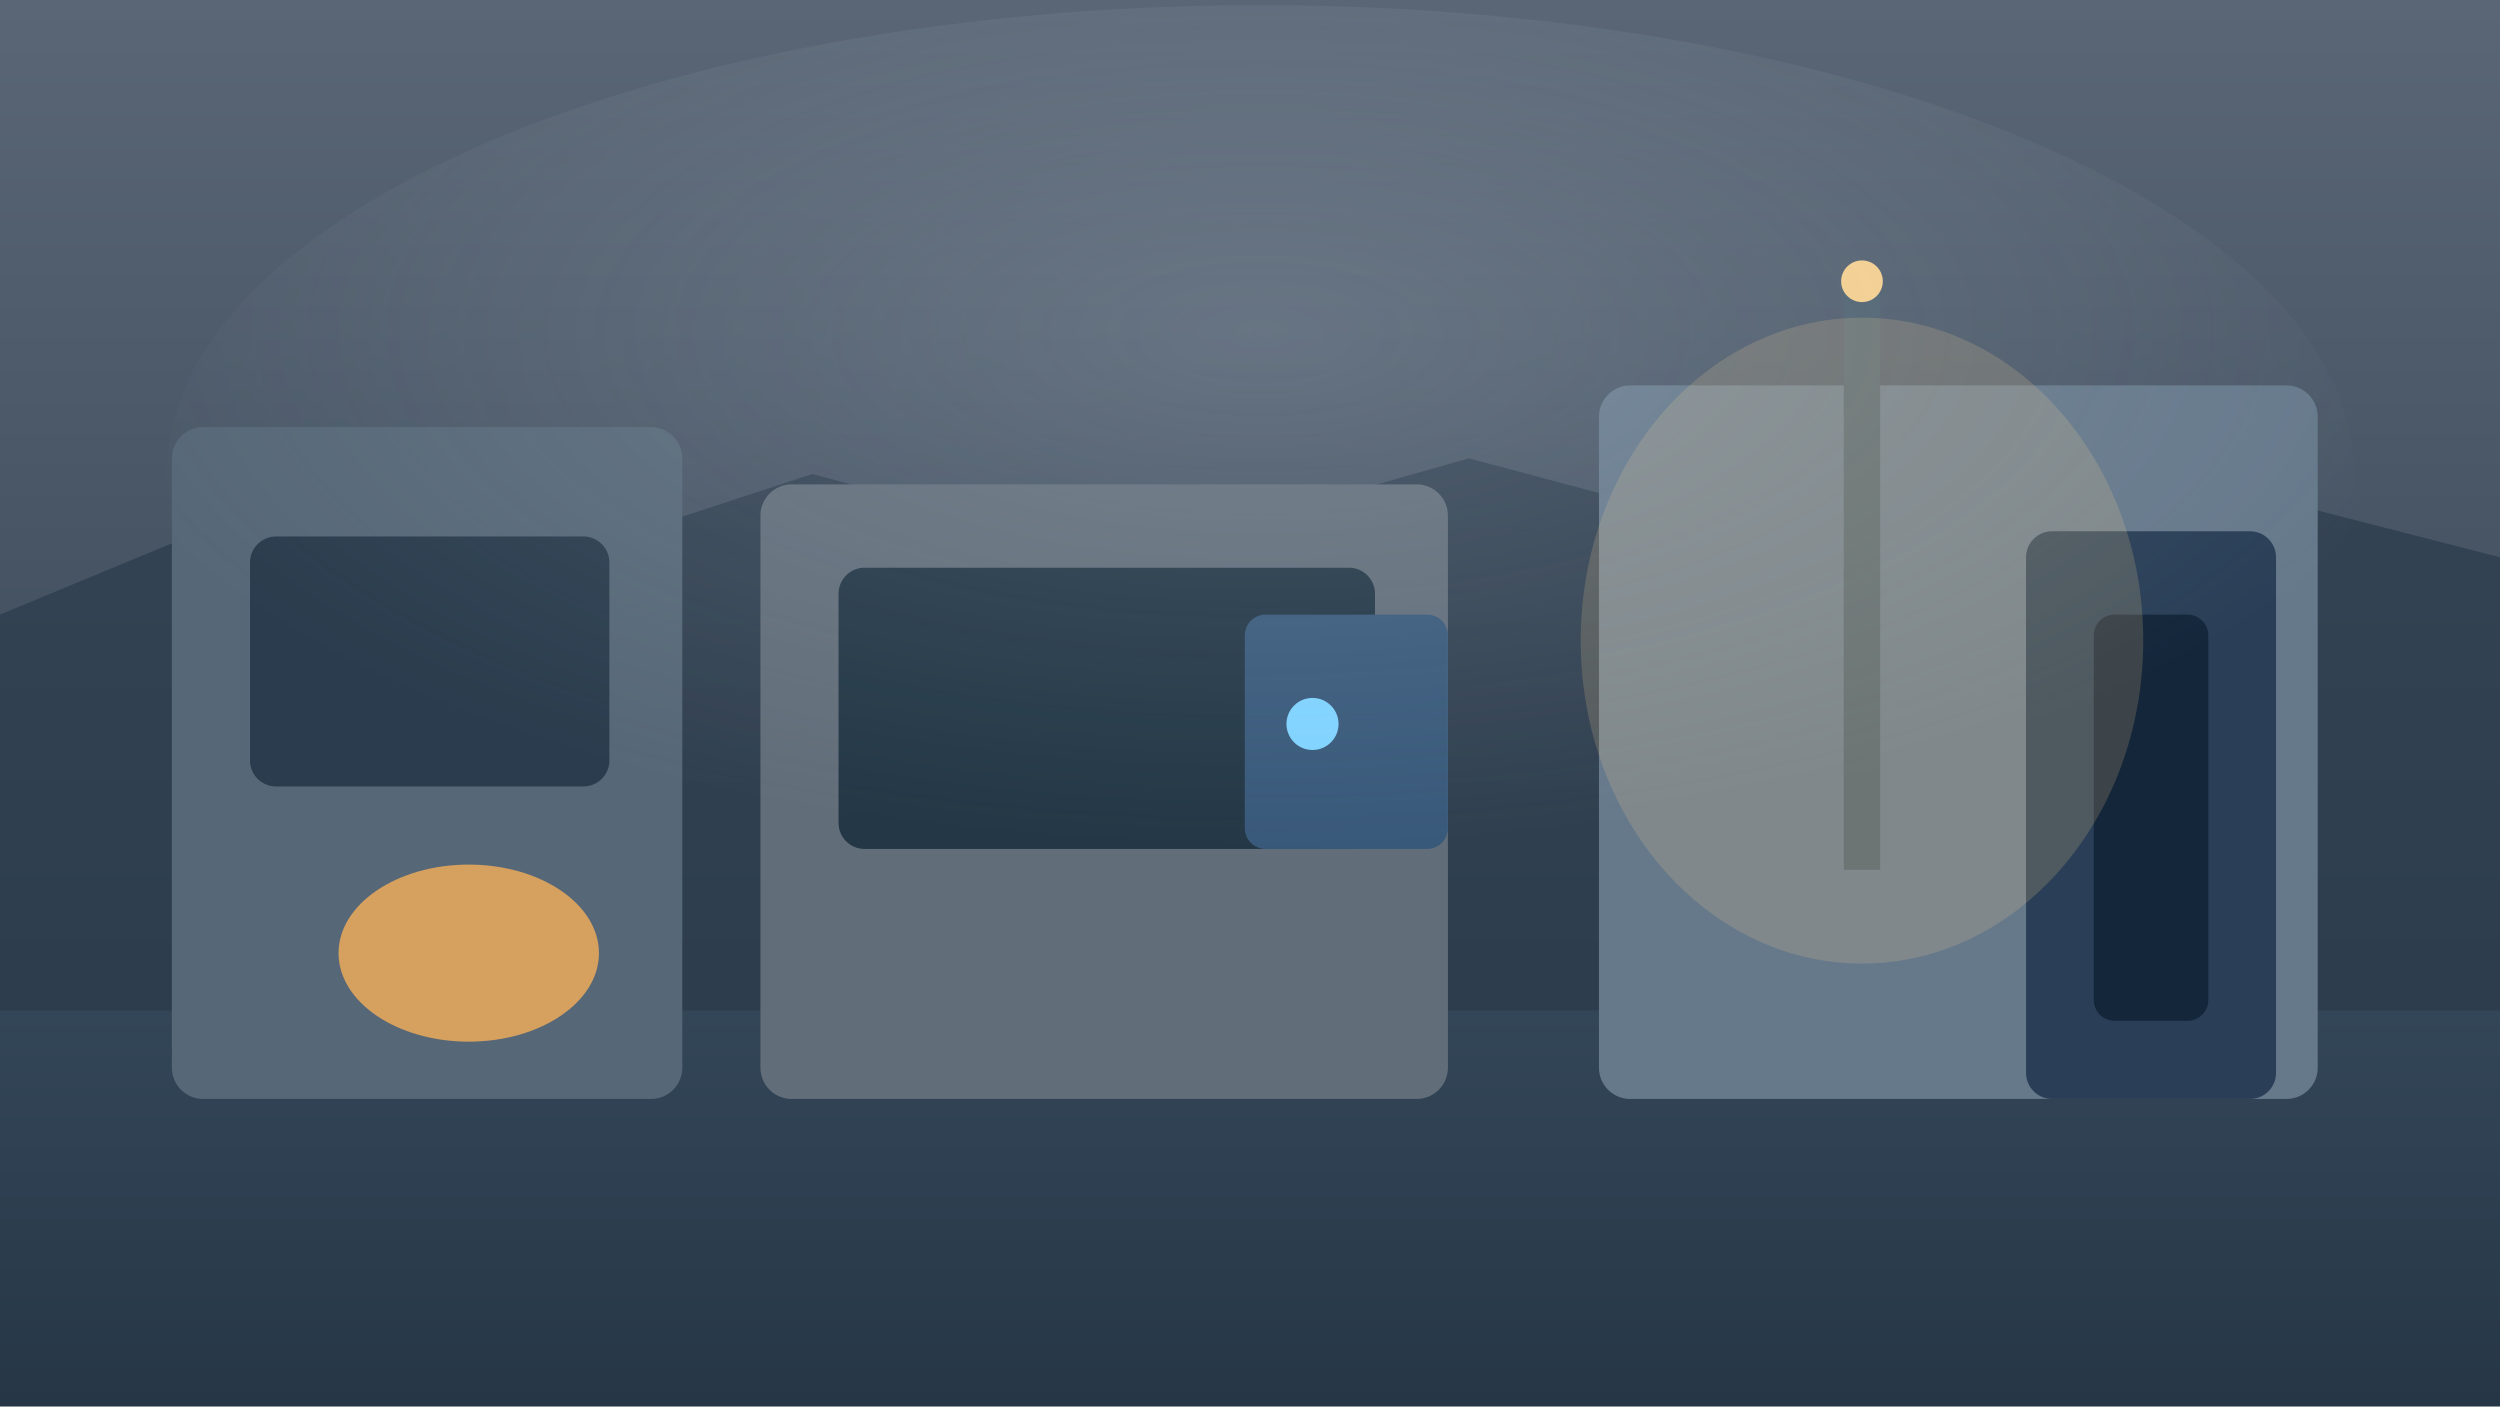
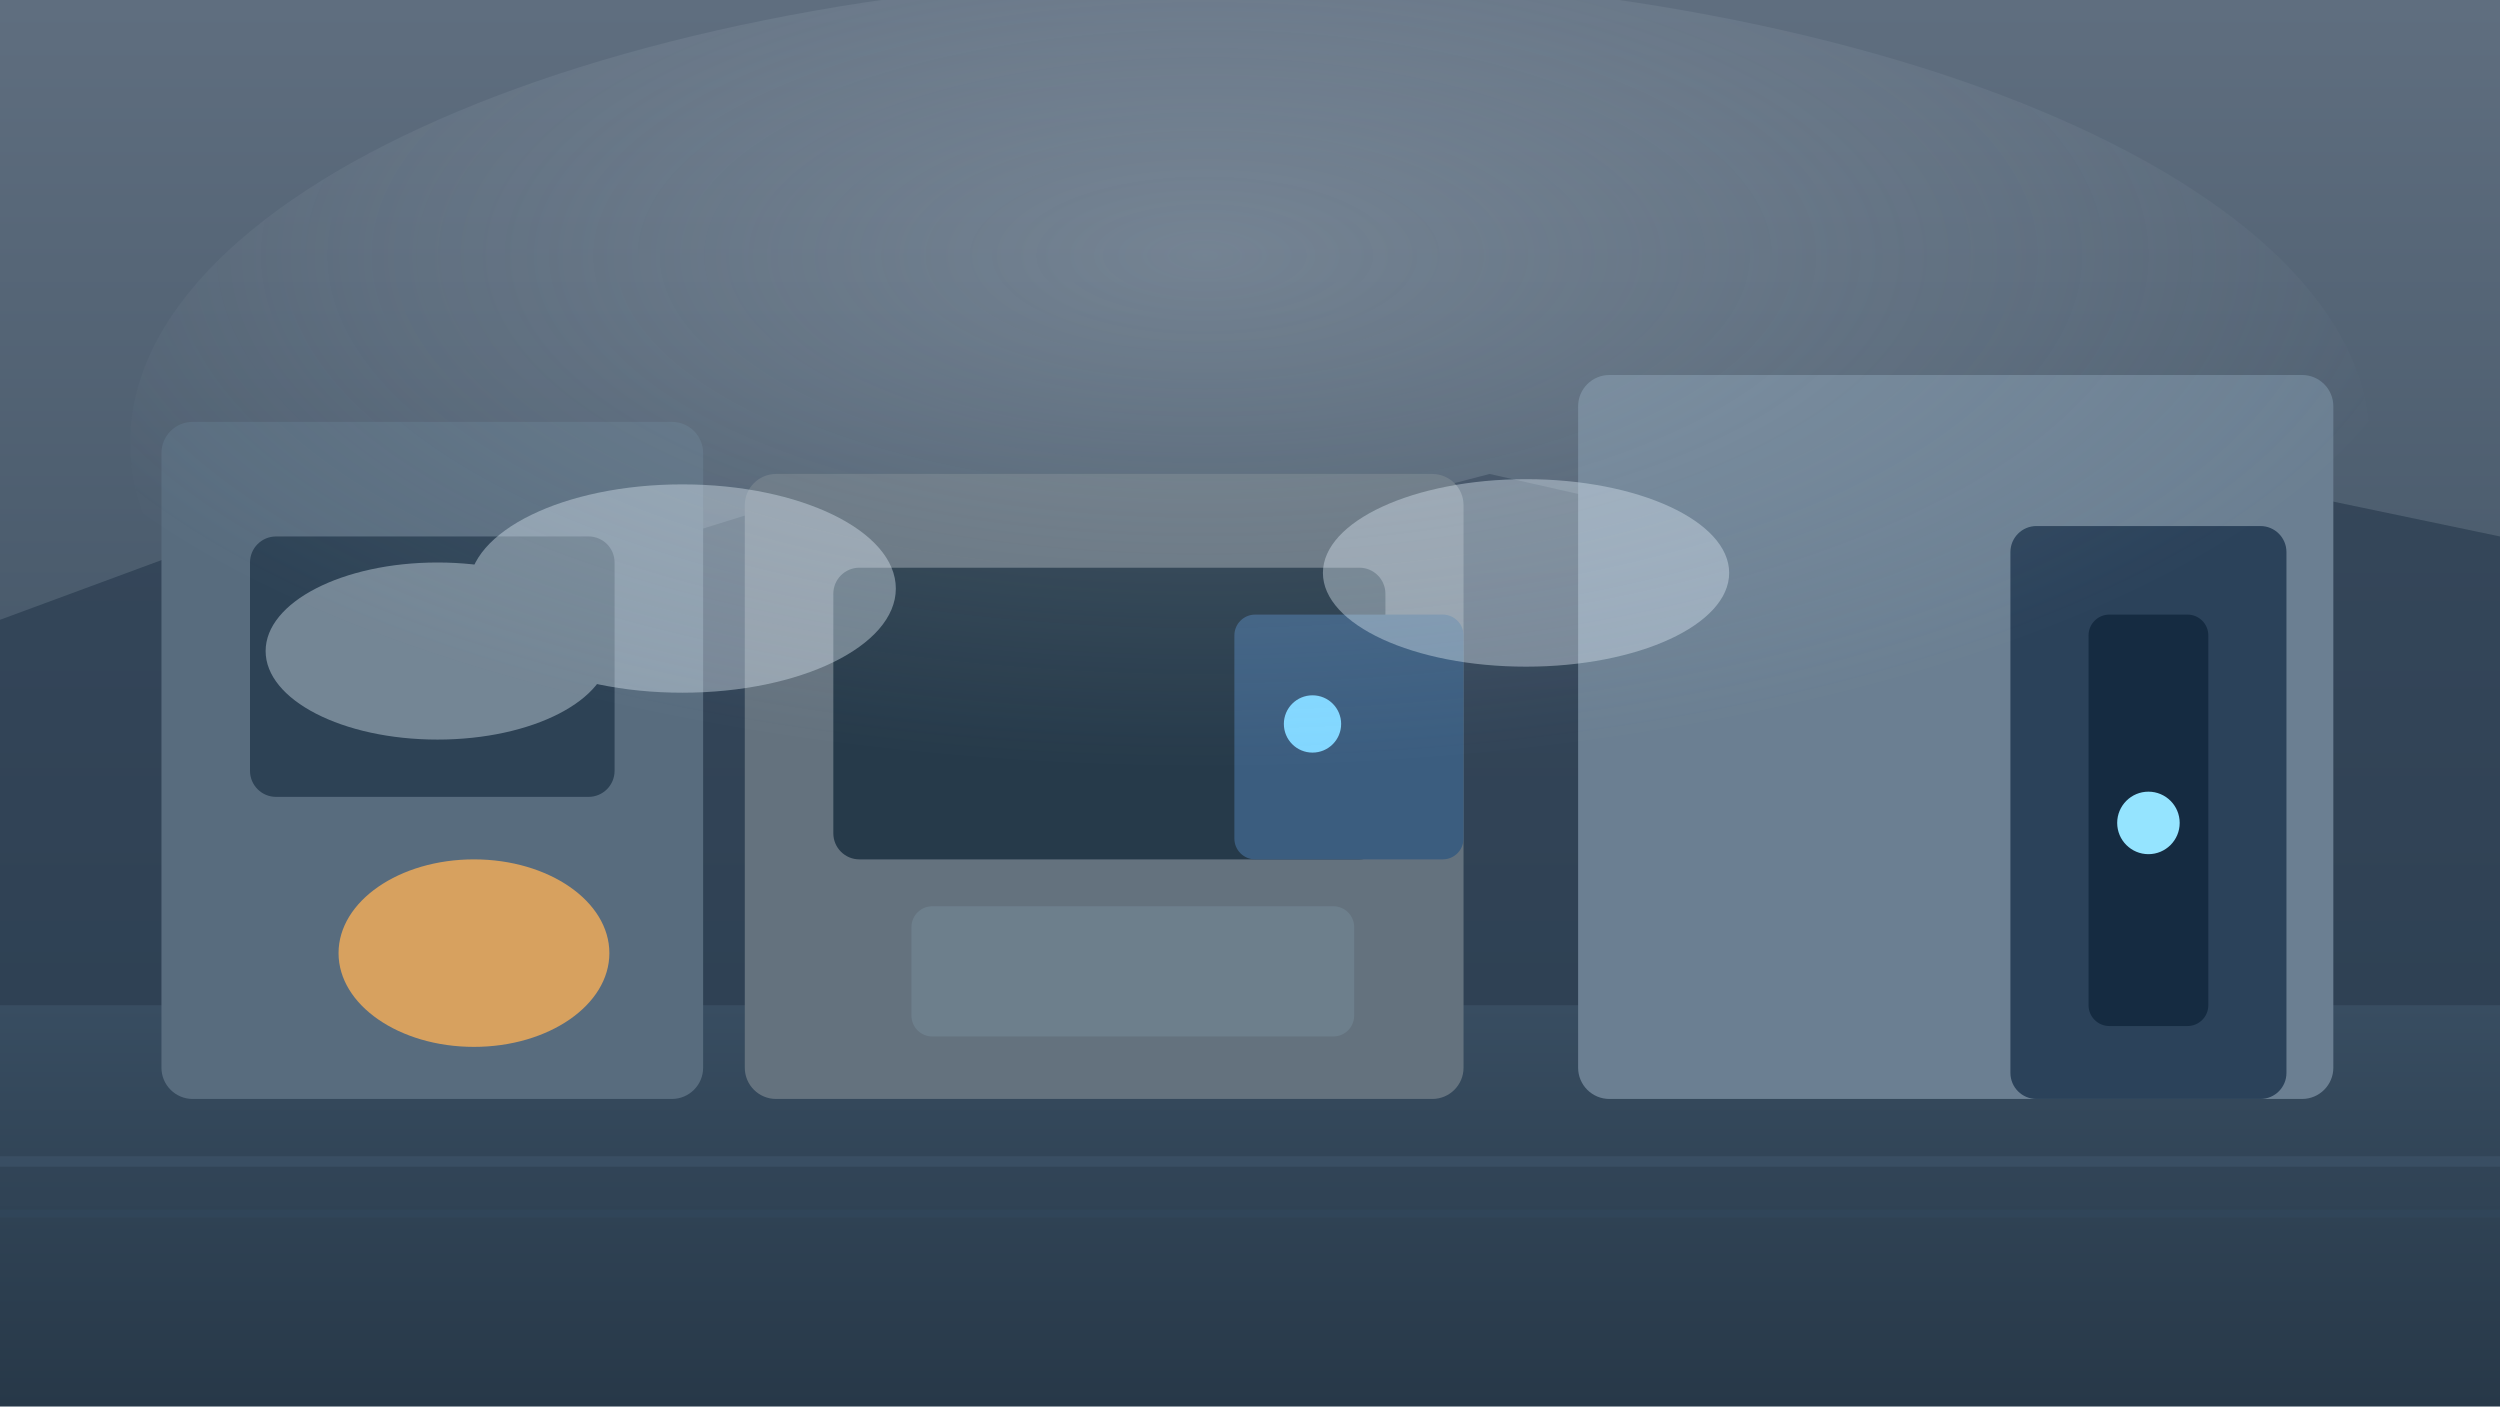
<svg xmlns="http://www.w3.org/2000/svg" viewBox="0 0 960 540" width="960" height="540">
  <defs>
-     <linearGradient id="haze" x1="0" x2="0" y1="0" y2="1">
-       <stop offset="0%" stop-color="#5a6675" />
-       <stop offset="100%" stop-color="#293a4b" />
+     <linearGradient id="sky" x1="0" x2="0" y1="0" y2="1">
+       <stop offset="0%" stop-color="#5f6e7f" />
+       <stop offset="100%" stop-color="#2f4355" />
    </linearGradient>
    <linearGradient id="floor" x1="0" x2="0" y1="0" y2="1">
-       <stop offset="0%" stop-color="#334658" />
-       <stop offset="100%" stop-color="#263646" />
+       <stop offset="0%" stop-color="#384d61" />
+       <stop offset="100%" stop-color="#273848" />
    </linearGradient>
-     <radialGradient id="mist" cx="0.5" cy="0.35" r="0.55">
-       <stop offset="0%" stop-color="#d5e2ef" stop-opacity="0.18" />
-       <stop offset="100%" stop-color="#d5e2ef" stop-opacity="0" />
+     <radialGradient id="steam" cx="0.48" cy="0.3" r="0.55">
+       <stop offset="0%" stop-color="#dde8f2" stop-opacity="0.22" />
+       <stop offset="100%" stop-color="#dde8f2" stop-opacity="0" />
    </radialGradient>
  </defs>
-   <rect width="960" height="540" fill="url(#haze)" />
-   <path d="M0 236L82 202L196 220L312 182L430 214L564 176L684 208L812 176L960 214V540H0Z" fill="#263747" opacity="0.62" />
-   <rect y="388" width="960" height="152" fill="url(#floor)" />
-   <rect x="66" y="164" width="196" height="258" rx="12" fill="#566777" />
-   <rect x="96" y="206" width="138" height="96" rx="10" fill="#2a3c4d" />
-   <ellipse cx="180" cy="366" rx="50" ry="34" fill="#d6a05e" />
-   <rect x="292" y="186" width="264" height="236" rx="12" fill="#616d79" />
-   <rect x="322" y="218" width="206" height="108" rx="10" fill="#233746" />
-   <rect x="478" y="236" width="78" height="90" rx="8" fill="#39597a" />
-   <circle cx="504" cy="278" r="10" fill="#7fd3ff" />
-   <rect x="614" y="148" width="276" height="274" rx="12" fill="#66798b" />
-   <rect x="778" y="204" width="96" height="218" rx="10" fill="#2a3f57" />
-   <rect x="804" y="236" width="44" height="156" rx="8" fill="#13263a" />
-   <rect x="708" y="112" width="14" height="222" fill="#4e616e" />
-   <circle cx="715" cy="108" r="8" fill="#f6cf8d" />
-   <ellipse cx="715" cy="246" rx="108" ry="124" fill="#f6cf8d" opacity="0.18" />
-   <ellipse cx="484" cy="182" rx="420" ry="180" fill="url(#mist)" />
+   <rect width="960" height="540" fill="url(#sky)" />
+   <path d="M0 238L92 204L196 226L318 188L434 218L572 182L696 210L826 178L960 206V540H0Z" fill="#273a4d" opacity="0.66" />
+   <rect y="386" width="960" height="154" fill="url(#floor)" />
+   <g>
+     <rect x="62" y="162" width="208" height="260" rx="12" fill="#586c7e" />
+     <rect x="96" y="206" width="140" height="100" rx="10" fill="#2d4255" />
+     <ellipse cx="182" cy="366" rx="52" ry="36" fill="#d7a15f" />
+   </g>
+   <g>
+     <rect x="286" y="182" width="276" height="240" rx="12" fill="#64727e" />
+     <rect x="320" y="218" width="212" height="112" rx="10" fill="#263a4a" />
+     <rect x="474" y="236" width="88" height="94" rx="8" fill="#3b5d7f" />
+     <circle cx="504" cy="278" r="11" fill="#82d7ff" />
+     <rect x="350" y="348" width="170" height="50" rx="8" fill="#6d7f8c" />
+   </g>
+   <g>
+     <rect x="606" y="144" width="290" height="278" rx="12" fill="#6b7f92" />
+     <rect x="772" y="202" width="106" height="220" rx="10" fill="#2b425a" />
+     <rect x="802" y="236" width="46" height="158" rx="8" fill="#152b41" />
+     <circle cx="825" cy="316" r="12" fill="#95e4ff" />
+   </g>
+   <g opacity="0.34">
+     <path d="M0 446H960" stroke="#49627a" stroke-width="4" />
+     <path d="M0 466H960" stroke="#334d63" stroke-width="3" />
+   </g>
+   <g opacity="0.4">
+     <ellipse cx="168" cy="250" rx="66" ry="34" fill="#deecf6" />
+     <ellipse cx="262" cy="226" rx="82" ry="40" fill="#deecf6" />
+     <ellipse cx="586" cy="220" rx="78" ry="36" fill="#deecf6" />
+   </g>
+   <ellipse cx="480" cy="170" rx="430" ry="180" fill="url(#steam)" />
</svg>
